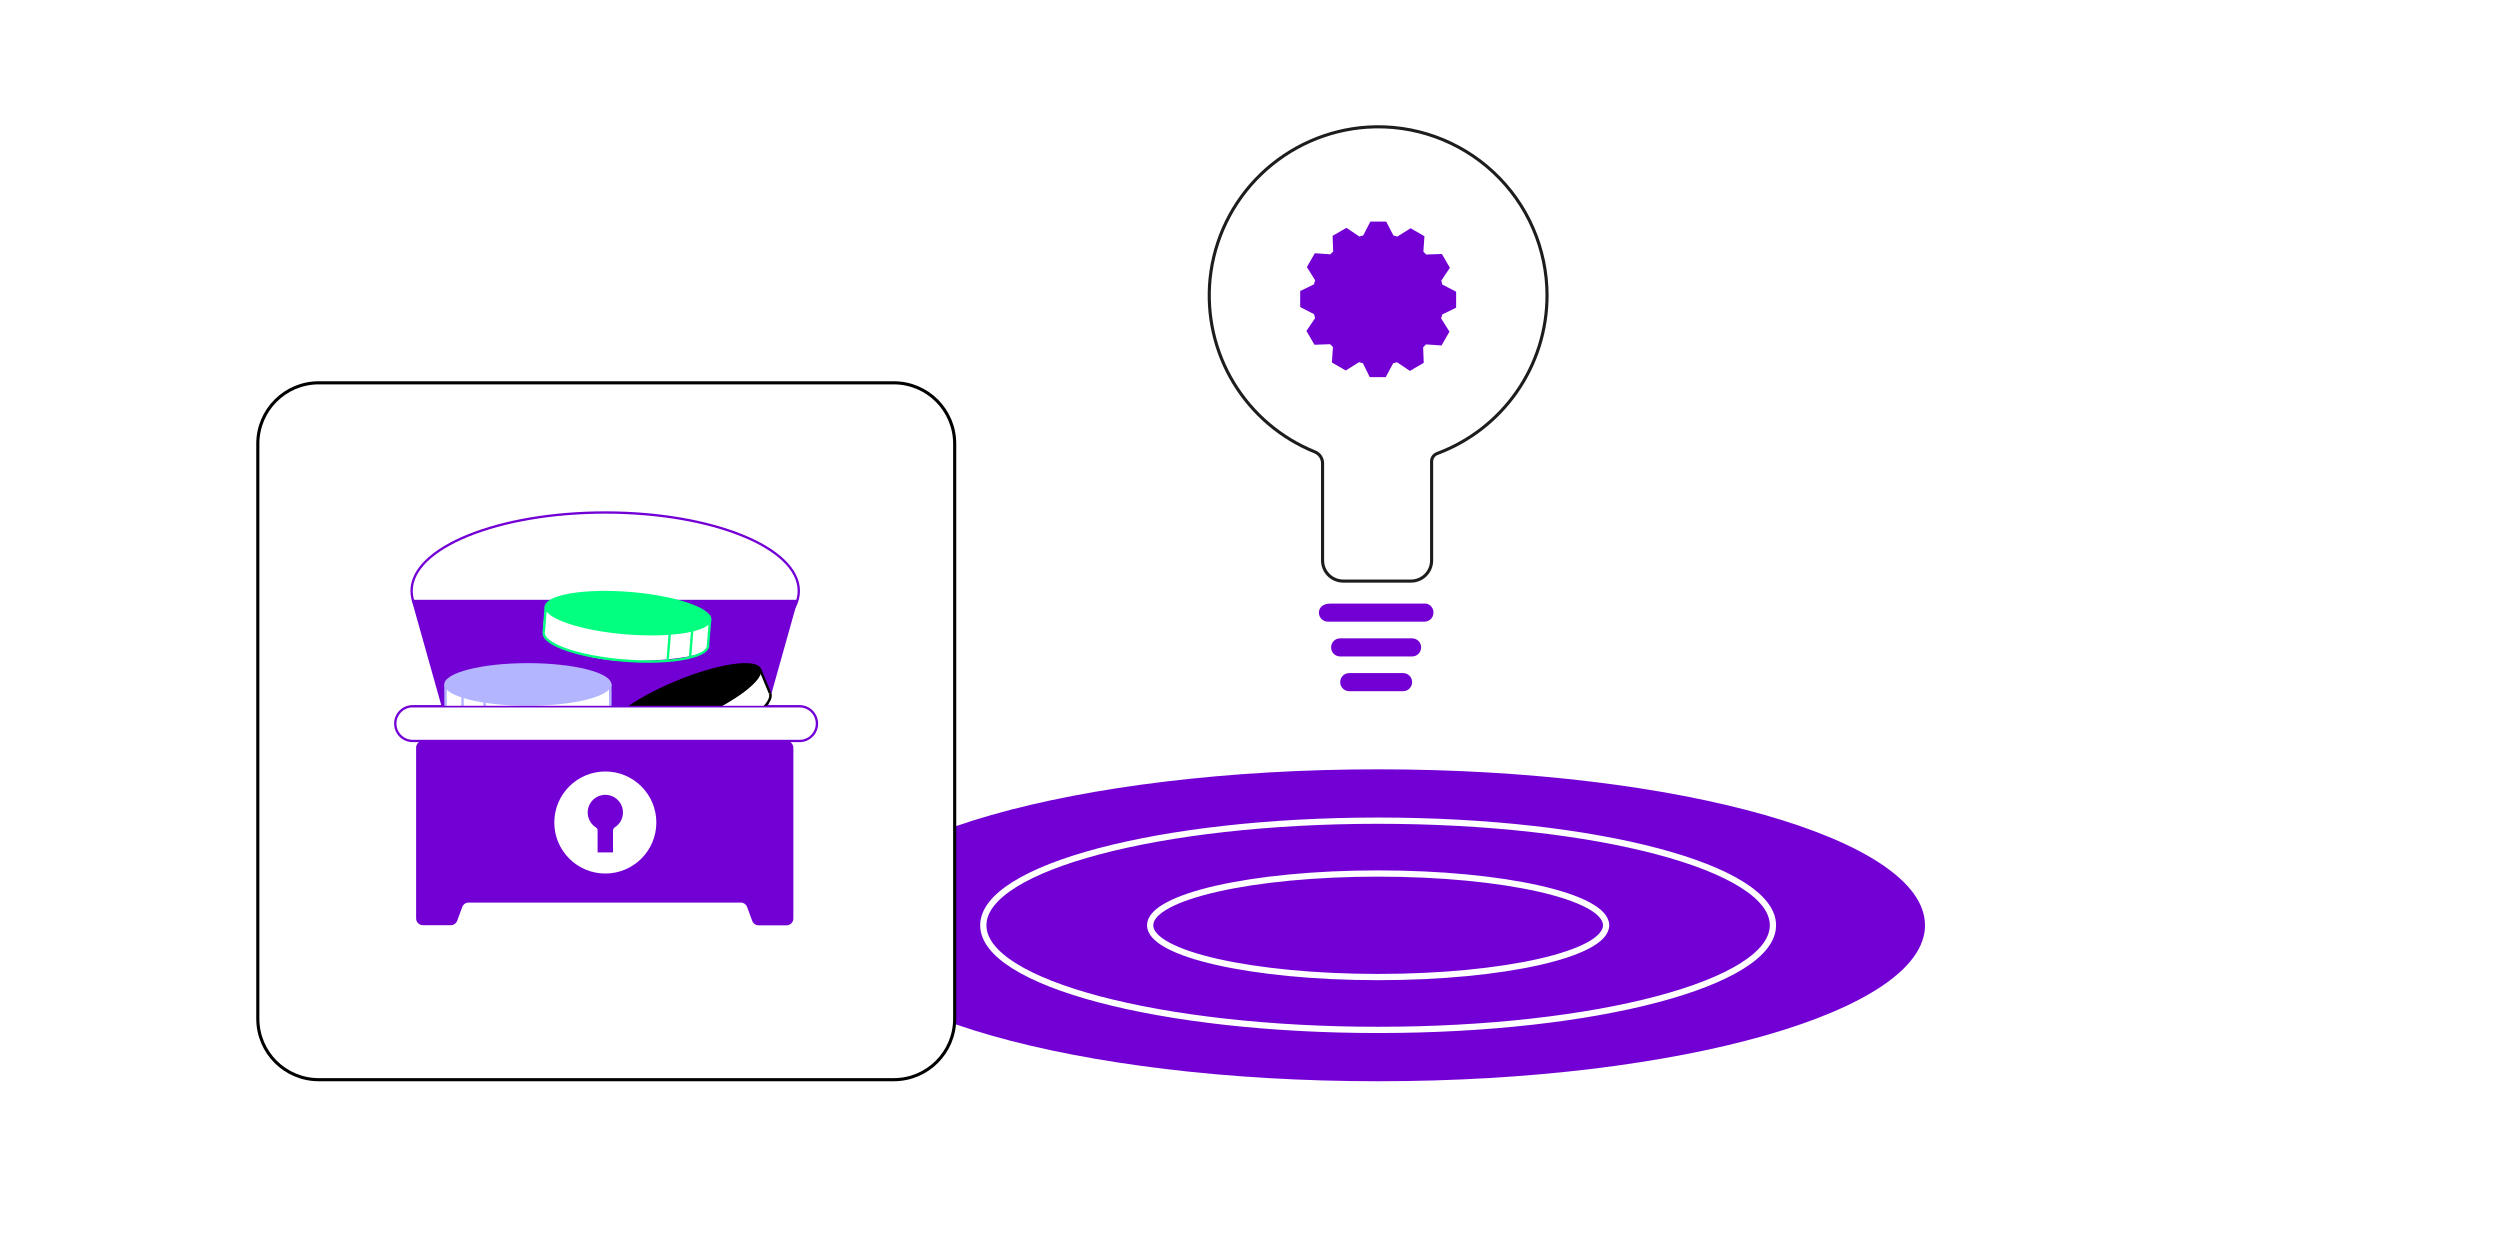
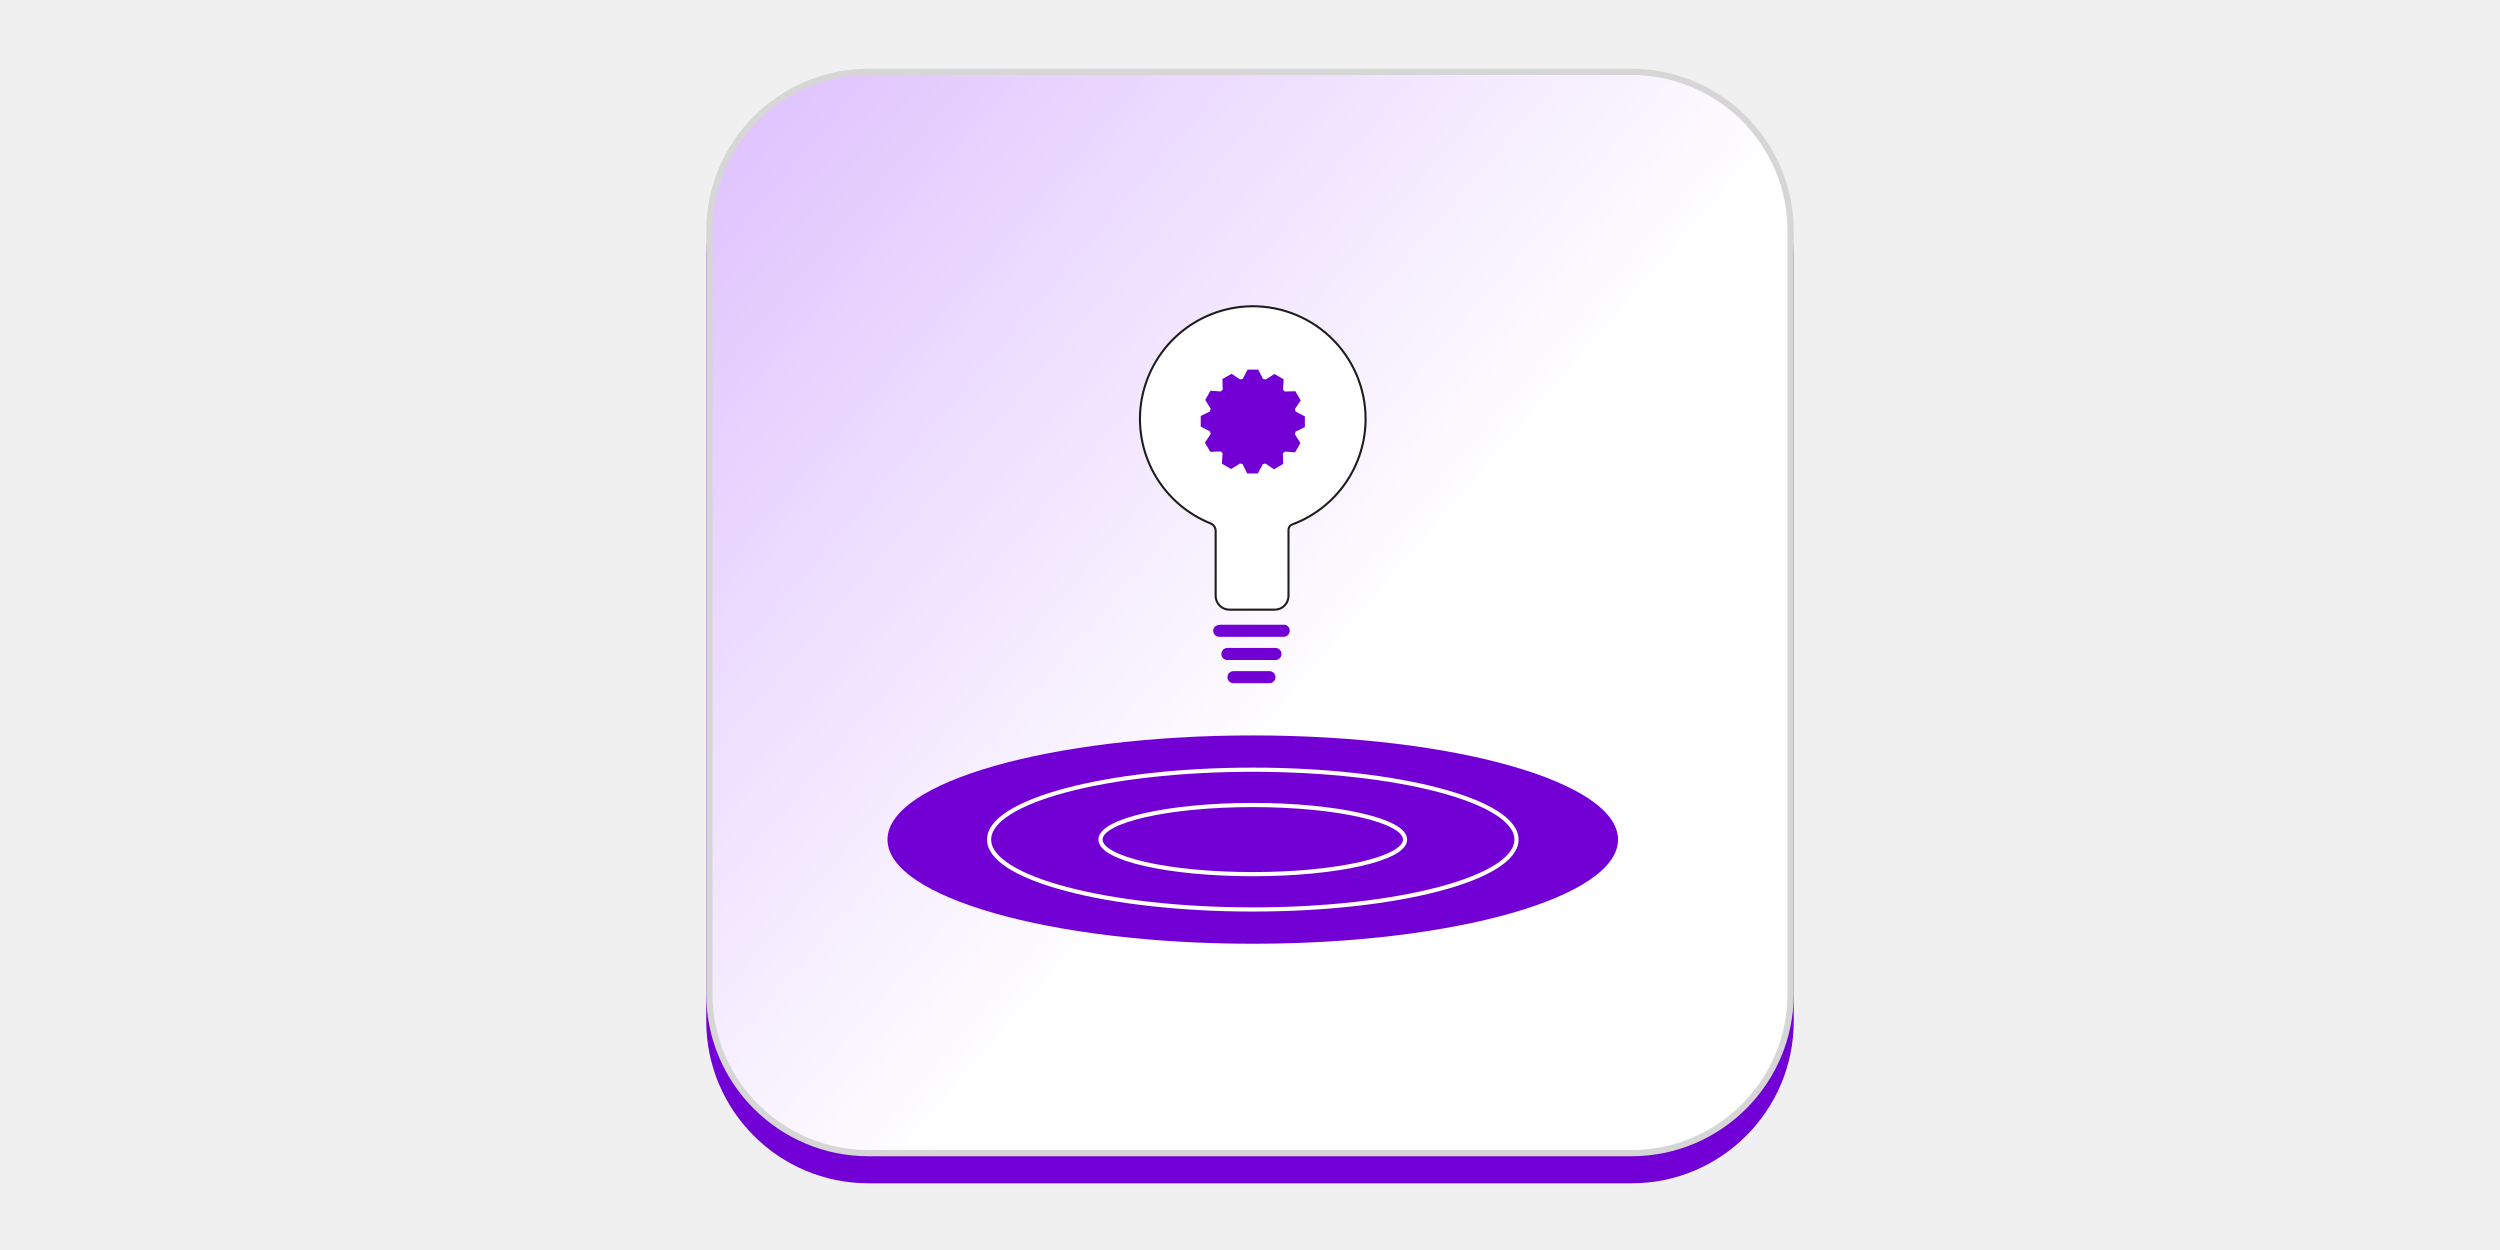
<svg xmlns="http://www.w3.org/2000/svg" width="400" height="200" viewBox="0 0 400 200" fill="none">
-   <g clip-path="url(#clip0_211_268)">
-     <rect width="400" height="200" fill="white" />
-     <path d="M220.5 173C268.825 173 308 161.827 308 148.046C308 134.264 268.825 123.092 220.5 123.092C172.175 123.092 133 134.264 133 148.046C133 161.827 172.175 173 220.5 173Z" fill="#7200D5" />
-     <path d="M220.5 164.785C255.388 164.785 283.671 157.29 283.671 148.046C283.671 138.801 255.388 131.307 220.5 131.307C185.612 131.307 157.33 138.801 157.33 148.046C157.33 157.29 185.612 164.785 220.5 164.785Z" stroke="white" stroke-miterlimit="10" />
-     <path d="M220.5 156.329C240.646 156.329 256.977 152.62 256.977 148.045C256.977 143.47 240.646 139.762 220.5 139.762C200.354 139.762 184.022 143.47 184.022 148.045C184.022 152.62 200.354 156.329 220.5 156.329Z" stroke="white" stroke-miterlimit="10" />
-     <path d="M247.525 47.28C247.525 43.588 246.766 39.934 245.296 36.547C243.826 33.158 241.676 30.108 238.978 27.583C236.281 25.058 233.093 23.113 229.613 21.868C226.133 20.623 222.434 20.104 218.745 20.344C212.365 20.778 206.343 23.45 201.744 27.888C197.146 32.327 194.265 38.245 193.612 44.599C193.032 50.412 194.355 56.255 197.383 61.252C200.411 66.25 204.981 70.131 210.405 72.314C210.764 72.464 211.071 72.718 211.285 73.042C211.499 73.366 211.612 73.747 211.61 74.136V89.672C211.61 90.106 211.695 90.536 211.862 90.937C212.029 91.338 212.273 91.703 212.581 92.009C212.889 92.316 213.255 92.558 213.657 92.724C214.059 92.889 214.49 92.973 214.925 92.972H225.765C226.638 92.972 227.475 92.625 228.093 92.008C228.71 91.392 229.057 90.555 229.057 89.683V73.826C229.058 73.552 229.144 73.284 229.302 73.059C229.459 72.834 229.682 72.662 229.94 72.566C235.101 70.643 239.551 67.19 242.694 62.671C245.836 58.152 247.522 52.782 247.525 47.28Z" fill="white" stroke="#1D1D1B" stroke-width="0.5" stroke-miterlimit="10" />
-     <path d="M221.716 60.34H219.158L218.068 58.117L217.449 57.946L215.315 59.275L213.101 58.003L213.273 55.528L212.815 55.07L210.314 55.161L209.029 52.95L210.417 50.899C210.348 50.693 210.29 50.483 210.245 50.269L208.031 49.124V46.569L210.257 45.48C210.257 45.274 210.36 45.068 210.429 44.85L209.098 42.73L210.371 40.519L212.849 40.691L213.308 40.233L213.216 37.735L215.43 36.452L217.483 37.838C217.69 37.769 217.901 37.711 218.114 37.666L219.261 35.455H221.796L222.943 37.678C223.156 37.724 223.367 37.782 223.574 37.85L225.696 36.521L227.91 37.792L227.738 40.267C227.899 40.416 228.048 40.565 228.197 40.725L230.698 40.634L231.982 42.845L230.606 44.896C230.663 45.102 230.721 45.308 230.767 45.526L232.98 46.672V49.227L230.755 50.315C230.708 50.528 230.651 50.738 230.583 50.945L231.914 53.065L230.64 55.276L228.163 55.104C228.019 55.266 227.865 55.419 227.704 55.562L227.796 58.06L225.582 59.343L223.528 57.957C223.322 58.026 223.111 58.084 222.898 58.129L221.716 60.34Z" fill="#7200D5" />
-     <path d="M227.888 99.467H212.471C212.281 99.469 212.092 99.433 211.916 99.361C211.74 99.288 211.58 99.182 211.445 99.048C211.311 98.913 211.204 98.754 211.132 98.578C211.06 98.402 211.024 98.214 211.025 98.024C211.025 97.222 211.668 96.58 212.792 96.58H228.209C228.54 96.647 228.836 96.829 229.046 97.093C229.256 97.357 229.365 97.687 229.356 98.024C229.356 98.215 229.318 98.405 229.244 98.582C229.17 98.758 229.061 98.918 228.925 99.053C228.788 99.187 228.626 99.293 228.448 99.364C228.27 99.435 228.079 99.47 227.888 99.467Z" fill="#7200D5" />
-     <path d="M225.937 102.137H214.42C213.622 102.137 212.975 102.783 212.975 103.58V103.592C212.975 104.389 213.622 105.035 214.42 105.035H225.937C226.735 105.035 227.382 104.389 227.382 103.592V103.58C227.382 102.783 226.735 102.137 225.937 102.137Z" fill="#7200D5" />
-     <path d="M224.492 107.693H215.877C215.079 107.693 214.432 108.34 214.432 109.137V109.148C214.432 109.946 215.079 110.592 215.877 110.592H224.492C225.29 110.592 225.937 109.946 225.937 109.148V109.137C225.937 108.34 225.29 107.693 224.492 107.693Z" fill="#7200D5" />
-     <rect x="41.25" y="61.25" width="111.5" height="111.5" rx="9.75" fill="white" stroke="black" stroke-width="0.5" />
-     <path d="M96.912 118.539H67.662C67.374 118.539 67.099 118.653 66.895 118.856C66.692 119.06 66.578 119.335 66.578 119.623V146.945C66.578 147.233 66.692 147.508 66.895 147.711C67.099 147.915 67.374 148.029 67.662 148.029H72.124C72.345 148.03 72.56 147.964 72.742 147.841C72.924 147.717 73.065 147.54 73.144 147.335L73.962 145.115C74.039 144.908 74.178 144.73 74.359 144.604C74.541 144.479 74.757 144.412 74.978 144.414H118.519C118.742 144.413 118.959 144.481 119.141 144.608C119.323 144.734 119.463 144.914 119.539 145.123L120.357 147.343C120.433 147.551 120.571 147.73 120.753 147.857C120.935 147.984 121.152 148.052 121.373 148.051H125.851C125.993 148.052 126.135 148.024 126.267 147.97C126.398 147.916 126.518 147.836 126.619 147.735C126.72 147.635 126.801 147.515 126.855 147.383C126.91 147.251 126.938 147.11 126.938 146.968V119.638C126.937 119.35 126.822 119.074 126.618 118.871C126.414 118.668 126.138 118.554 125.851 118.554L96.912 118.539Z" fill="#7200D5" />
-     <path d="M96.851 139.765C101.36 139.765 105.015 136.11 105.015 131.601C105.015 127.093 101.36 123.438 96.851 123.438C92.343 123.438 88.688 127.093 88.688 131.601C88.688 136.11 92.343 139.765 96.851 139.765Z" fill="white" />
-     <path d="M99.675 129.996C99.675 129.504 99.547 129.021 99.303 128.595C99.059 128.168 98.708 127.813 98.285 127.563C97.862 127.314 97.381 127.179 96.89 127.172C96.398 127.165 95.914 127.287 95.484 127.525C95.054 127.763 94.694 128.109 94.438 128.528C94.183 128.948 94.042 129.427 94.028 129.918C94.015 130.41 94.13 130.896 94.362 131.329C94.594 131.762 94.935 132.127 95.351 132.388C95.433 132.44 95.501 132.512 95.547 132.597C95.594 132.683 95.618 132.778 95.617 132.875V136.389H98.081V132.894C98.08 132.793 98.105 132.692 98.153 132.603C98.201 132.513 98.27 132.437 98.355 132.38C98.759 132.127 99.092 131.775 99.323 131.358C99.553 130.941 99.675 130.472 99.675 129.996Z" fill="#7200D5" />
-     <path d="M96.832 107.087C113.939 107.087 127.807 101.471 127.807 94.544C127.807 87.616 113.939 82 96.832 82C79.725 82 65.857 87.616 65.857 94.544C65.857 101.471 79.725 107.087 96.832 107.087Z" fill="white" stroke="#7200D5" stroke-width="0.375" stroke-miterlimit="10" />
-     <path d="M122.861 113.003L127.65 95.963H65.861L70.65 113.003H122.861Z" fill="#7200D5" />
-     <path d="M127.935 113.002H66.019C64.487 113.002 63.244 114.244 63.244 115.777V115.781C63.244 117.313 64.487 118.556 66.019 118.556H127.935C129.468 118.556 130.71 117.313 130.71 115.781V115.777C130.71 114.244 129.468 113.002 127.935 113.002Z" fill="white" stroke="#7200D5" stroke-width="0.375" stroke-miterlimit="10" />
-     <mask id="mask0_211_268" style="mask-type:luminance" maskUnits="userSpaceOnUse" x="67" y="93" width="57" height="20">
-       <path d="M123.676 112.928H67.902L70.681 93.949L123.864 94.234L123.676 112.928Z" fill="white" />
-     </mask>
-     <g mask="url(#mask0_211_268)">
-       <path d="M87.161 97.871C87.161 97.871 86.7 101.246 87.053 101.704C88.091 103.005 93.45 105.904 101.303 105.772C109.155 105.641 112.463 104.647 112.958 104.047C113.453 103.447 113.43 102.109 113.43 102.109L113.46 99.307L87.161 97.871Z" fill="white" />
-       <path d="M97.58 118.257C97.58 118.257 98.746 121.475 99.26 121.7C100.786 122.371 106.91 122.075 113.821 118.302C120.733 114.53 123.148 112.509 123.313 111.759C123.478 111.009 122.833 109.824 122.833 109.824L121.561 107.326L97.58 118.257Z" fill="white" />
-       <path d="M71.437 109.93C71.437 109.93 71.167 113.338 71.535 113.758C72.634 115.003 78.071 117.61 85.815 117.055C93.559 116.5 96.75 115.315 97.204 114.703C97.657 114.092 97.579 112.742 97.579 112.742L97.459 109.945L71.437 109.93Z" fill="white" />
-       <path d="M84.454 112.927C91.842 112.927 97.831 111.399 97.831 109.514C97.831 107.629 91.842 106.102 84.454 106.102C77.067 106.102 71.078 107.629 71.078 109.514C71.078 111.399 77.067 112.927 84.454 112.927Z" fill="#B3B5FF" />
-       <path d="M71.48 109.514H71.09V113.822H71.48V109.514Z" fill="#B3B5FF" />
-       <path d="M97.853 109.408H97.463V113.717H97.853V109.408Z" fill="#B3B5FF" />
-       <path d="M74.199 111.441H73.809V115.75H74.199V111.441Z" fill="#B3B5FF" />
-       <path d="M77.735 112.33H77.345V116.639H77.735V112.33Z" fill="#B3B5FF" />
-       <path d="M110.711 115.28C117.53 112.439 122.47 108.725 121.745 106.986C121.021 105.246 114.905 106.139 108.086 108.98C101.266 111.822 96.326 115.535 97.051 117.275C97.776 119.015 103.891 118.122 110.711 115.28Z" fill="black" />
-       <path d="M112.419 119.336C106.347 121.867 99.545 123.236 98.679 121.155L99.054 121.005C99.65 122.437 105.11 121.965 112.284 118.976C119.457 115.988 123.62 112.444 123.02 111.011L123.395 110.861C124.254 112.946 118.49 116.809 112.419 119.336Z" fill="black" />
-       <path d="M121.726 106.873L121.366 107.023L123.023 111.001L123.383 110.851L121.726 106.873Z" fill="black" />
-       <path d="M113.824 99.169C113.974 97.29 108.125 95.291 100.761 94.704C93.397 94.116 87.306 95.163 87.156 97.042C87.006 98.92 92.855 100.919 100.219 101.507C107.583 102.094 113.674 101.047 113.824 99.169Z" fill="#03FF80" />
-       <path d="M99.852 105.888C106.407 106.413 113.296 105.607 113.476 103.357L113.101 103.327C112.977 104.875 107.641 106.117 99.893 105.498C92.146 104.879 87.076 102.809 87.196 101.26L86.821 101.227C86.618 103.48 93.293 105.367 99.852 105.888Z" fill="#03FF80" />
-       <path d="M113.419 99.141L113.076 103.436L113.465 103.467L113.807 99.171L113.419 99.141Z" fill="#03FF80" />
-       <path d="M87.143 96.931L86.801 101.227L87.189 101.258L87.532 96.963L87.143 96.931Z" fill="#03FF80" />
-       <path d="M110.561 100.84L110.219 105.135L110.608 105.166L110.95 100.871L110.561 100.84Z" fill="#03FF80" />
-       <path d="M106.962 101.445L106.619 105.74L107.008 105.771L107.35 101.476L106.962 101.445Z" fill="#03FF80" />
-     </g>
+   <g clip-path="url(#clip0_440_3040)">
+     <rect x="113" y="15.328" width="174" height="174" rx="25.97" fill="#7200D6" />
+     <rect x="113.5" y="11.5" width="173" height="173" rx="25.47" fill="url(#paint0_linear_440_3040)" stroke="#D6D6D6" />
+     <path d="M200.443 151C232.72 151 258.886 143.538 258.886 134.333C258.886 125.128 232.72 117.666 200.443 117.666C168.166 117.666 142 125.128 142 134.333C142 143.538 168.166 151 200.443 151Z" fill="#7200D5" />
+     <path d="M200.443 145.513C223.746 145.513 242.636 140.508 242.636 134.333C242.636 128.158 223.746 123.152 200.443 123.152C177.141 123.152 158.251 128.158 158.251 134.333C158.251 140.508 177.141 145.513 200.443 145.513Z" stroke="white" stroke-width="0.668" stroke-miterlimit="10" />
+     <path d="M200.443 139.865C213.899 139.865 224.807 137.388 224.807 134.333C224.807 131.277 213.899 128.8 200.443 128.8C186.987 128.8 176.079 131.277 176.079 134.333C176.079 137.388 186.987 139.865 200.443 139.865Z" stroke="white" stroke-width="0.668" stroke-miterlimit="10" />
+     <path d="M218.494 67.029C218.494 64.563 217.987 62.123 217.005 59.86C216.023 57.597 214.587 55.559 212.785 53.873C210.984 52.187 208.855 50.888 206.53 50.056C204.205 49.224 201.735 48.878 199.271 49.038C195.009 49.328 190.988 51.113 187.916 54.077C184.844 57.041 182.92 60.995 182.484 65.239C182.097 69.121 182.98 73.024 185.003 76.362C187.025 79.7 190.077 82.292 193.701 83.75C193.94 83.85 194.145 84.019 194.288 84.236C194.432 84.453 194.507 84.707 194.505 84.967V95.344C194.505 95.634 194.562 95.921 194.674 96.189C194.785 96.457 194.948 96.7 195.154 96.905C195.36 97.109 195.604 97.272 195.873 97.382C196.141 97.492 196.429 97.549 196.719 97.547H203.96C204.543 97.547 205.102 97.316 205.514 96.904C205.927 96.492 206.159 95.934 206.159 95.351V84.76C206.16 84.577 206.217 84.398 206.322 84.247C206.427 84.097 206.576 83.982 206.748 83.918C210.196 82.634 213.168 80.328 215.267 77.309C217.366 74.291 218.492 70.704 218.494 67.029Z" fill="white" stroke="#1D1D1B" stroke-width="0.334" stroke-miterlimit="10" />
+     <path d="M201.255 75.752H199.547L198.819 74.268L198.405 74.153L196.98 75.041L195.502 74.191L195.616 72.538L195.31 72.232L193.64 72.293L192.782 70.817L193.709 69.447C193.662 69.309 193.624 69.168 193.594 69.026L192.115 68.26V66.554L193.601 65.827C193.601 65.689 193.67 65.552 193.716 65.406L192.828 63.99L193.678 62.514L195.333 62.628L195.639 62.322L195.578 60.654L197.057 59.797L198.428 60.723C198.566 60.676 198.707 60.638 198.85 60.608L199.616 59.131H201.309L202.075 60.616C202.218 60.647 202.358 60.685 202.497 60.73L203.914 59.843L205.393 60.692L205.278 62.345C205.385 62.445 205.485 62.544 205.584 62.651L207.254 62.59L208.113 64.067L207.193 65.437C207.232 65.575 207.27 65.712 207.3 65.858L208.779 66.623V68.329L207.293 69.056C207.262 69.198 207.223 69.339 207.178 69.477L208.067 70.893L207.216 72.37L205.561 72.255C205.465 72.363 205.363 72.465 205.255 72.561L205.316 74.23L203.837 75.087L202.466 74.161C202.328 74.207 202.187 74.245 202.045 74.275L201.255 75.752Z" fill="#7200D5" />
+     <path d="M205.378 101.886H195.08C194.953 101.887 194.827 101.863 194.71 101.815C194.592 101.767 194.485 101.696 194.395 101.606C194.306 101.516 194.234 101.41 194.186 101.292C194.138 101.175 194.114 101.049 194.115 100.922C194.115 100.386 194.544 99.958 195.295 99.958H205.592C205.813 100.003 206.011 100.124 206.151 100.3C206.291 100.477 206.365 100.697 206.358 100.922C206.358 101.05 206.333 101.177 206.283 101.295C206.234 101.413 206.161 101.52 206.07 101.609C205.979 101.699 205.871 101.77 205.752 101.817C205.633 101.865 205.506 101.888 205.378 101.886Z" fill="#7200D5" />
+     <path d="M204.074 103.669H196.382C195.849 103.669 195.417 104.101 195.417 104.633V104.641C195.417 105.174 195.849 105.605 196.382 105.605H204.074C204.608 105.605 205.04 105.174 205.04 104.641V104.633C205.04 104.101 204.608 103.669 204.074 103.669Z" fill="#7200D5" />
+     <path d="M203.109 107.381H197.355C196.822 107.381 196.39 107.812 196.39 108.345V108.352C196.39 108.885 196.822 109.317 197.355 109.317H203.109C203.642 109.317 204.075 108.885 204.075 108.352V108.345C204.075 107.812 203.642 107.381 203.109 107.381Z" fill="#7200D5" />
  </g>
  <defs>
-     <clipPath id="clip0_211_268">
+     <linearGradient id="paint0_linear_440_3040" x1="90.308" y1="0.173" x2="216.146" y2="108.052" gradientUnits="userSpaceOnUse">
+       <stop stop-color="#D8B4FE" />
+       <stop offset="1" stop-color="white" />
+     </linearGradient>
+     <clipPath id="clip0_440_3040">
      <rect width="400" height="200" fill="white" />
    </clipPath>
  </defs>
</svg>
